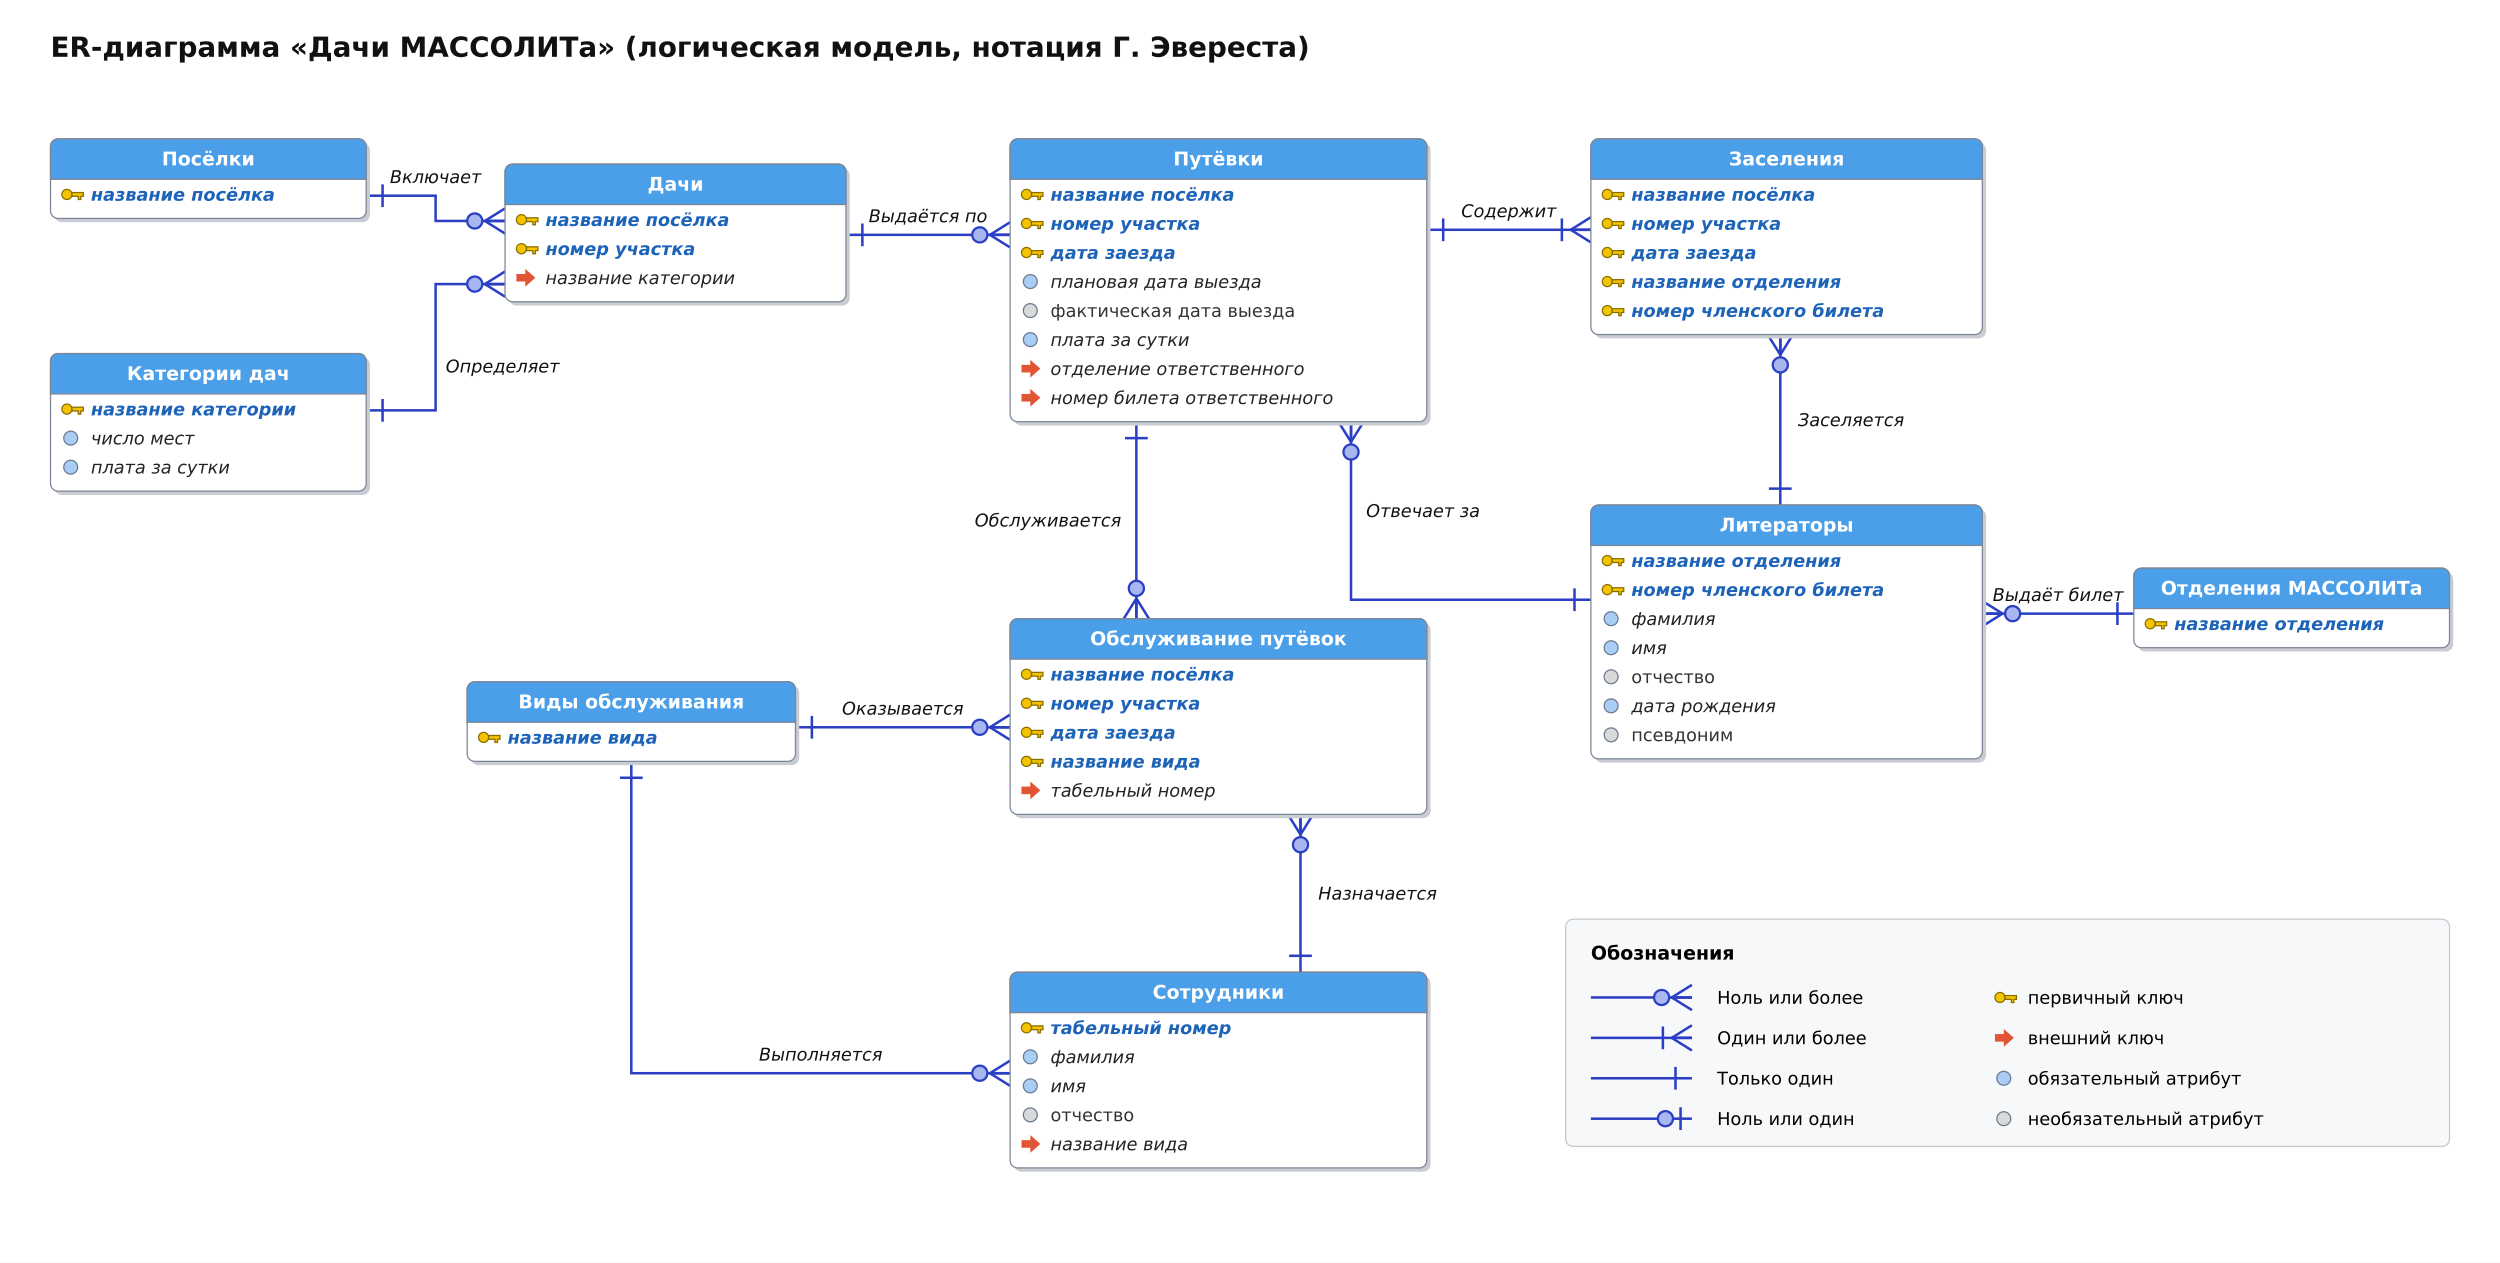
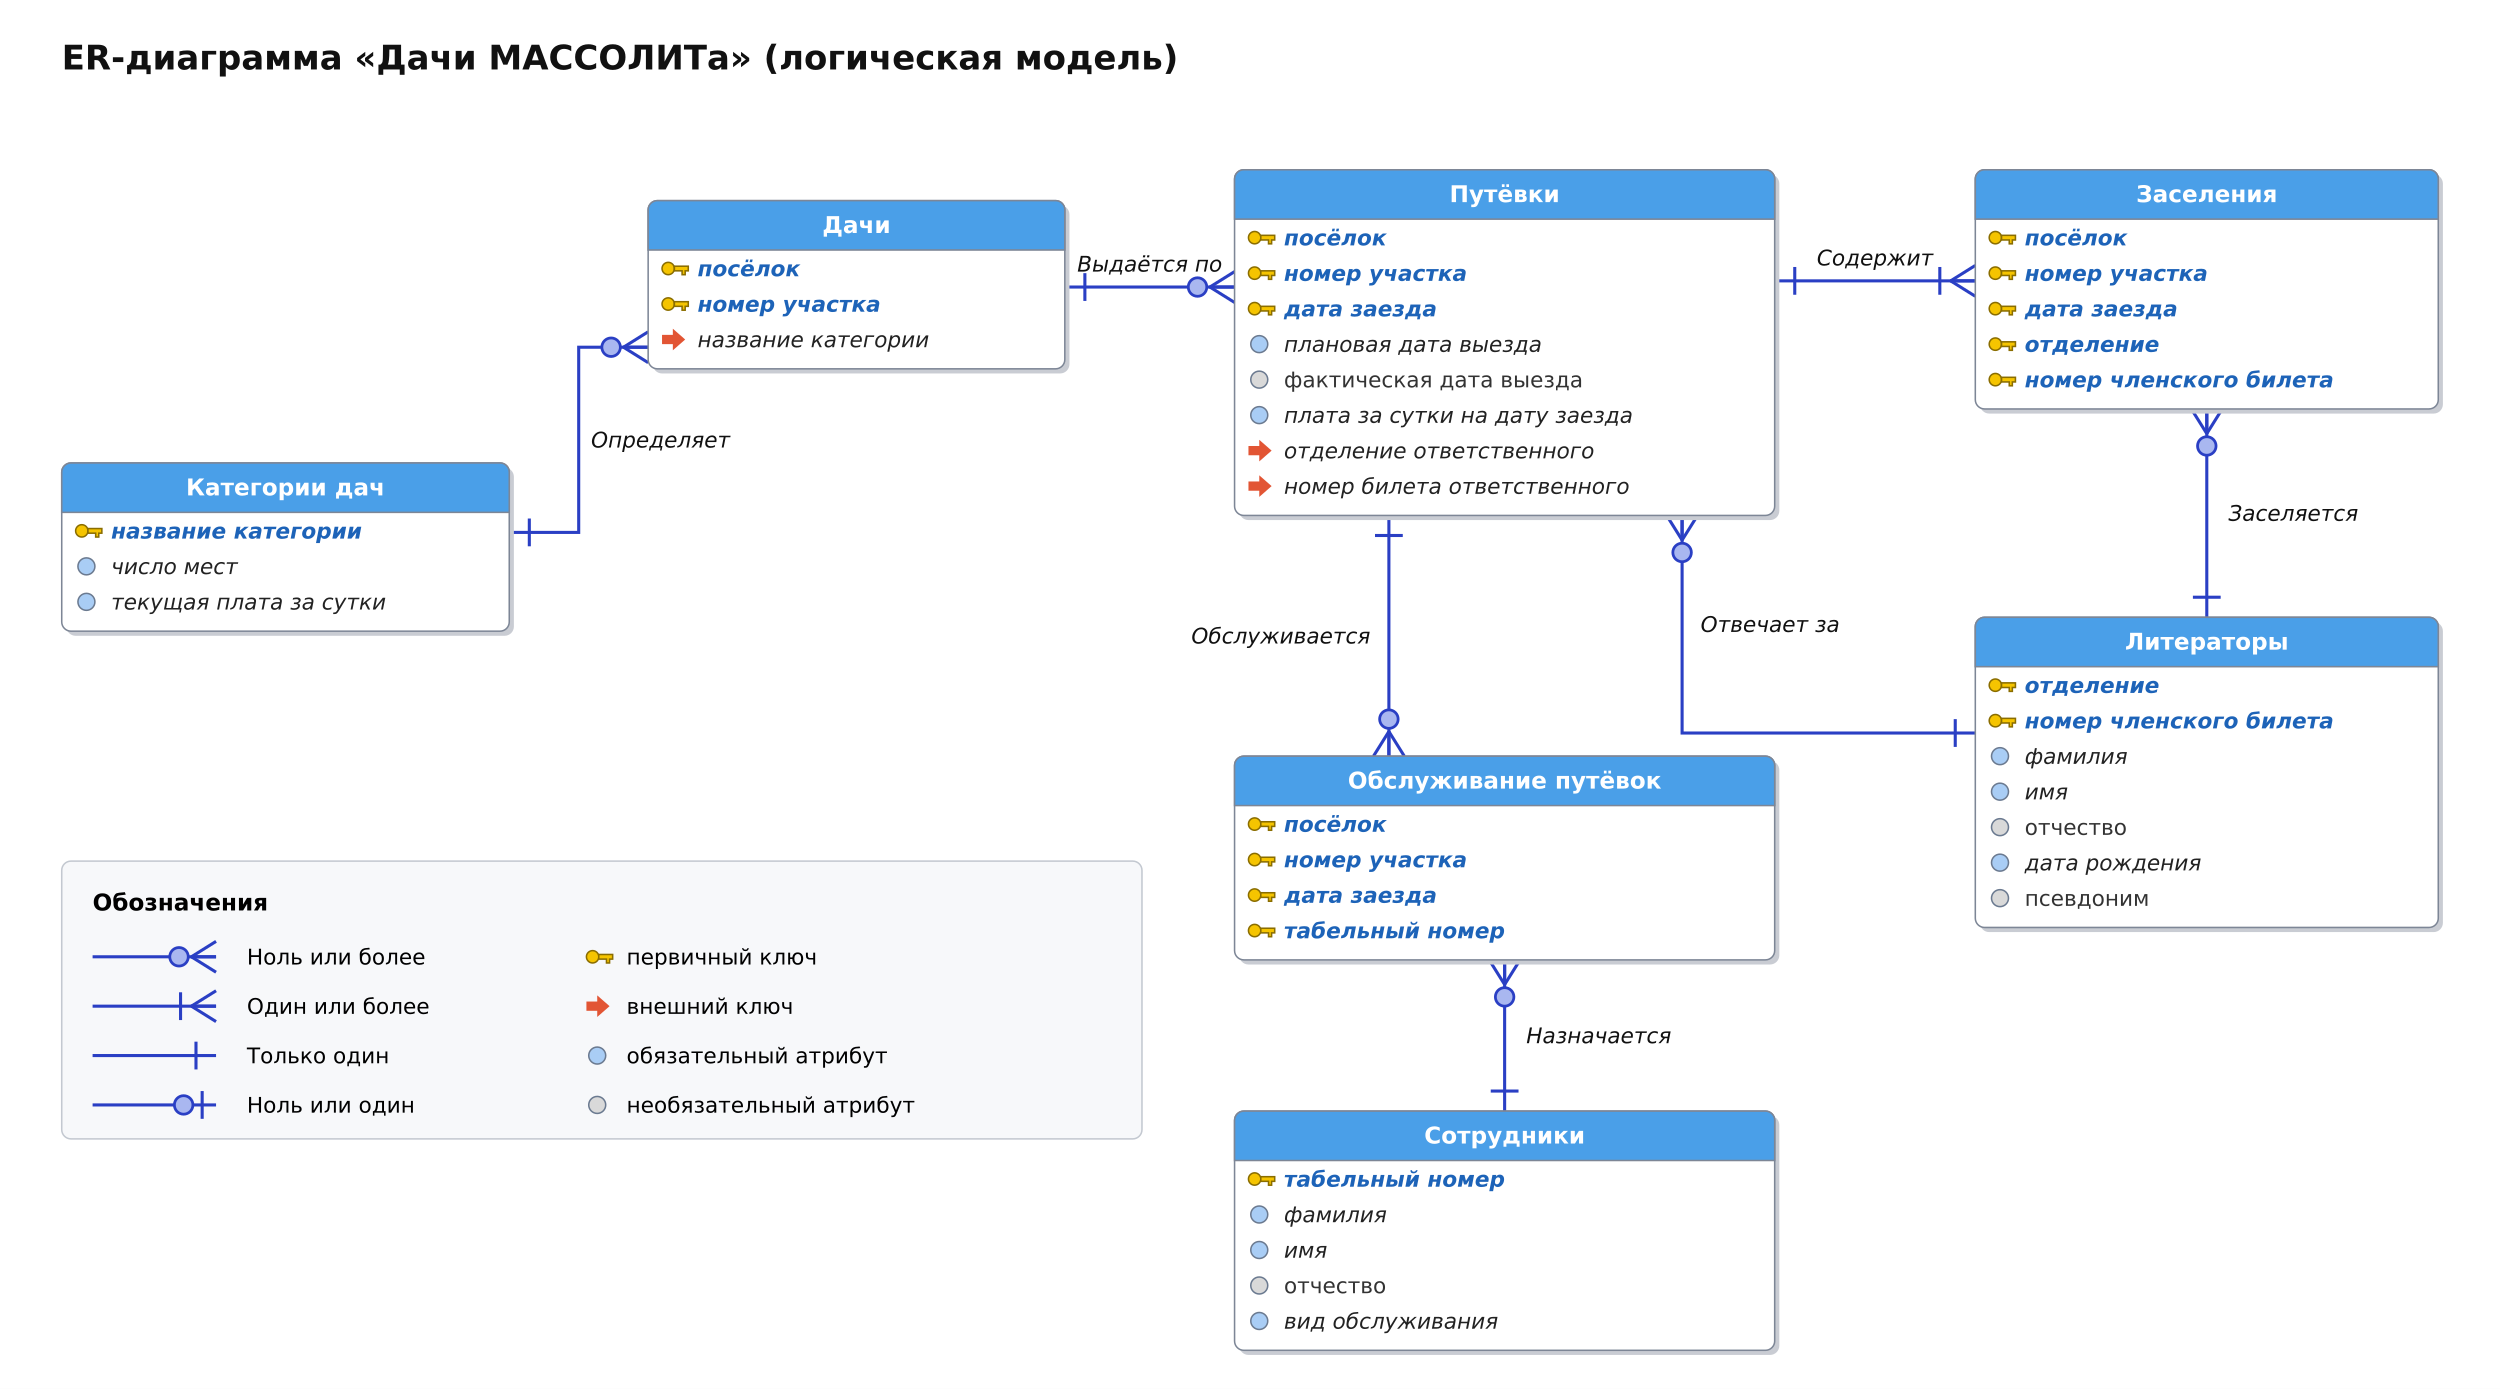
- <svg xmlns="http://www.w3.org/2000/svg" width="1980" height="1000" viewBox="0 0 1980 1000" font-family="DejaVu Sans, Arial, sans-serif">
-   <rect width="1980" height="1000" fill="#fff" />
-   <text x="40" y="45" font-size="22" font-weight="bold" fill="#111">ER-диаграмма «Дачи МАССОЛИТа» (логическая модель, нотация Г. Эвереста)</text>
-   <path d="M290,155 L345.0,155 L345.0,175 L400,175" fill="none" stroke="#2a3fc4" stroke-width="2" />
-   <text x="345.0" y="145" text-anchor="middle" font-size="14" font-style="italic" fill="#111">Включает</text>
-   <line x1="303" y1="164" x2="303" y2="146" stroke="#2a3fc4" stroke-width="2" />
-   <line x1="384" y1="175" x2="400" y2="185" stroke="#2a3fc4" stroke-width="2" />
-   <line x1="384" y1="175" x2="400" y2="175" stroke="#2a3fc4" stroke-width="2" />
-   <line x1="384" y1="175" x2="400" y2="165" stroke="#2a3fc4" stroke-width="2" />
-   <circle cx="376" cy="175" r="6" fill="#a9b7f0" stroke="#2a3fc4" stroke-width="1.8" />
-   <path d="M290,325 L345.0,325 L345.0,225 L400,225" fill="none" stroke="#2a3fc4" stroke-width="2" />
-   <text x="353.0" y="295.0" text-anchor="start" font-size="14" font-style="italic" fill="#111">Определяет</text>
-   <line x1="303" y1="334" x2="303" y2="316" stroke="#2a3fc4" stroke-width="2" />
-   <line x1="384" y1="225" x2="400" y2="235" stroke="#2a3fc4" stroke-width="2" />
-   <line x1="384" y1="225" x2="400" y2="225" stroke="#2a3fc4" stroke-width="2" />
-   <line x1="384" y1="225" x2="400" y2="215" stroke="#2a3fc4" stroke-width="2" />
-   <circle cx="376" cy="225" r="6" fill="#a9b7f0" stroke="#2a3fc4" stroke-width="1.8" />
-   <path d="M670,186 L800,186" fill="none" stroke="#2a3fc4" stroke-width="2" />
-   <text x="735.0" y="176" text-anchor="middle" font-size="14" font-style="italic" fill="#111">Выдаётся по</text>
-   <line x1="683" y1="195" x2="683" y2="177" stroke="#2a3fc4" stroke-width="2" />
+ <svg xmlns="http://www.w3.org/2000/svg" width="1620" height="900" viewBox="0 0 1620 900" font-family="DejaVu Sans, Arial, sans-serif">
+   <rect width="1620" height="900" fill="#fff" />
+   <text x="40" y="45" font-size="22" font-weight="bold" fill="#111">ER-диаграмма «Дачи МАССОЛИТа» (логическая модель)</text>
+   <path d="M330,345 L375.0,345 L375.0,225 L420,225" fill="none" stroke="#2a3fc4" stroke-width="2" />
+   <text x="383.0" y="290.0" text-anchor="start" font-size="14" font-style="italic" fill="#111">Определяет</text>
+   <line x1="343" y1="354" x2="343" y2="336" stroke="#2a3fc4" stroke-width="2" />
+   <line x1="404" y1="225" x2="420" y2="235" stroke="#2a3fc4" stroke-width="2" />
+   <line x1="404" y1="225" x2="420" y2="225" stroke="#2a3fc4" stroke-width="2" />
+   <line x1="404" y1="225" x2="420" y2="215" stroke="#2a3fc4" stroke-width="2" />
+   <circle cx="396" cy="225" r="6" fill="#a9b7f0" stroke="#2a3fc4" stroke-width="1.8" />
+   <path d="M690,186 L800,186" fill="none" stroke="#2a3fc4" stroke-width="2" />
+   <text x="745.0" y="176" text-anchor="middle" font-size="14" font-style="italic" fill="#111">Выдаётся по</text>
+   <line x1="703" y1="195" x2="703" y2="177" stroke="#2a3fc4" stroke-width="2" />
  <line x1="784" y1="186" x2="800" y2="196" stroke="#2a3fc4" stroke-width="2" />
  <line x1="784" y1="186" x2="800" y2="186" stroke="#2a3fc4" stroke-width="2" />
  <line x1="784" y1="186" x2="800" y2="176" stroke="#2a3fc4" stroke-width="2" />
  <circle cx="776" cy="186" r="6" fill="#a9b7f0" stroke="#2a3fc4" stroke-width="1.8" />
-   <path d="M1130,182 L1260,182" fill="none" stroke="#2a3fc4" stroke-width="2" />
-   <text x="1195.0" y="172" text-anchor="middle" font-size="14" font-style="italic" fill="#111">Содержит</text>
-   <line x1="1143" y1="191" x2="1143" y2="173" stroke="#2a3fc4" stroke-width="2" />
-   <line x1="1244" y1="182" x2="1260" y2="192" stroke="#2a3fc4" stroke-width="2" />
-   <line x1="1244" y1="182" x2="1260" y2="182" stroke="#2a3fc4" stroke-width="2" />
-   <line x1="1244" y1="182" x2="1260" y2="172" stroke="#2a3fc4" stroke-width="2" />
-   <line x1="1237" y1="173" x2="1237" y2="191" stroke="#2a3fc4" stroke-width="2" />
-   <path d="M1410,400 L1410,265" fill="none" stroke="#2a3fc4" stroke-width="2" />
-   <text x="1424" y="337.5" text-anchor="start" font-size="14" font-style="italic" fill="#111">Заселяется</text>
-   <line x1="1419" y1="387" x2="1401" y2="387" stroke="#2a3fc4" stroke-width="2" />
-   <line x1="1410" y1="281" x2="1420" y2="265" stroke="#2a3fc4" stroke-width="2" />
-   <line x1="1410" y1="281" x2="1410" y2="265" stroke="#2a3fc4" stroke-width="2" />
-   <line x1="1410" y1="281" x2="1400" y2="265" stroke="#2a3fc4" stroke-width="2" />
-   <circle cx="1410" cy="289" r="6" fill="#a9b7f0" stroke="#2a3fc4" stroke-width="1.8" />
-   <path d="M1260,475 L1070,475 L1070,334" fill="none" stroke="#2a3fc4" stroke-width="2" />
-   <text x="1082" y="409.5" text-anchor="start" font-size="14" font-style="italic" fill="#111">Отвечает за</text>
-   <line x1="1247" y1="466" x2="1247" y2="484" stroke="#2a3fc4" stroke-width="2" />
-   <line x1="1070" y1="350" x2="1080" y2="334" stroke="#2a3fc4" stroke-width="2" />
-   <line x1="1070" y1="350" x2="1070" y2="334" stroke="#2a3fc4" stroke-width="2" />
-   <line x1="1070" y1="350" x2="1060" y2="334" stroke="#2a3fc4" stroke-width="2" />
-   <circle cx="1070" cy="358" r="6" fill="#a9b7f0" stroke="#2a3fc4" stroke-width="1.8" />
-   <path d="M1690,486 L1570,486" fill="none" stroke="#2a3fc4" stroke-width="2" />
-   <text x="1630.0" y="476" text-anchor="middle" font-size="14" font-style="italic" fill="#111">Выдаёт билет</text>
-   <line x1="1677" y1="477" x2="1677" y2="495" stroke="#2a3fc4" stroke-width="2" />
-   <line x1="1586" y1="486" x2="1570" y2="476" stroke="#2a3fc4" stroke-width="2" />
-   <line x1="1586" y1="486" x2="1570" y2="486" stroke="#2a3fc4" stroke-width="2" />
-   <line x1="1586" y1="486" x2="1570" y2="496" stroke="#2a3fc4" stroke-width="2" />
-   <circle cx="1594" cy="486" r="6" fill="#a9b7f0" stroke="#2a3fc4" stroke-width="1.8" />
+   <path d="M1150,182 L1280,182" fill="none" stroke="#2a3fc4" stroke-width="2" />
+   <text x="1215.0" y="172" text-anchor="middle" font-size="14" font-style="italic" fill="#111">Содержит</text>
+   <line x1="1163" y1="191" x2="1163" y2="173" stroke="#2a3fc4" stroke-width="2" />
+   <line x1="1264" y1="182" x2="1280" y2="192" stroke="#2a3fc4" stroke-width="2" />
+   <line x1="1264" y1="182" x2="1280" y2="182" stroke="#2a3fc4" stroke-width="2" />
+   <line x1="1264" y1="182" x2="1280" y2="172" stroke="#2a3fc4" stroke-width="2" />
+   <line x1="1257" y1="173" x2="1257" y2="191" stroke="#2a3fc4" stroke-width="2" />
+   <path d="M1430,400 L1430,265" fill="none" stroke="#2a3fc4" stroke-width="2" />
+   <text x="1444" y="337.5" text-anchor="start" font-size="14" font-style="italic" fill="#111">Заселяется</text>
+   <line x1="1439" y1="387" x2="1421" y2="387" stroke="#2a3fc4" stroke-width="2" />
+   <line x1="1430" y1="281" x2="1440" y2="265" stroke="#2a3fc4" stroke-width="2" />
+   <line x1="1430" y1="281" x2="1430" y2="265" stroke="#2a3fc4" stroke-width="2" />
+   <line x1="1430" y1="281" x2="1420" y2="265" stroke="#2a3fc4" stroke-width="2" />
+   <circle cx="1430" cy="289" r="6" fill="#a9b7f0" stroke="#2a3fc4" stroke-width="1.8" />
+   <path d="M1280,475 L1090,475 L1090,334" fill="none" stroke="#2a3fc4" stroke-width="2" />
+   <text x="1102" y="409.5" text-anchor="start" font-size="14" font-style="italic" fill="#111">Отвечает за</text>
+   <line x1="1267" y1="466" x2="1267" y2="484" stroke="#2a3fc4" stroke-width="2" />
+   <line x1="1090" y1="350" x2="1100" y2="334" stroke="#2a3fc4" stroke-width="2" />
+   <line x1="1090" y1="350" x2="1090" y2="334" stroke="#2a3fc4" stroke-width="2" />
+   <line x1="1090" y1="350" x2="1080" y2="334" stroke="#2a3fc4" stroke-width="2" />
+   <circle cx="1090" cy="358" r="6" fill="#a9b7f0" stroke="#2a3fc4" stroke-width="1.8" />
  <path d="M900,334 L900,490" fill="none" stroke="#2a3fc4" stroke-width="2" />
  <text x="888" y="417.0" text-anchor="end" font-size="14" font-style="italic" fill="#111">Обслуживается</text>
  <line x1="891" y1="347" x2="909" y2="347" stroke="#2a3fc4" stroke-width="2" />
  <line x1="900" y1="474" x2="890" y2="490" stroke="#2a3fc4" stroke-width="2" />
  <line x1="900" y1="474" x2="900" y2="490" stroke="#2a3fc4" stroke-width="2" />
  <line x1="900" y1="474" x2="910" y2="490" stroke="#2a3fc4" stroke-width="2" />
  <circle cx="900" cy="466" r="6" fill="#a9b7f0" stroke="#2a3fc4" stroke-width="1.8" />
-   <path d="M630,576 L800,576" fill="none" stroke="#2a3fc4" stroke-width="2" />
-   <text x="715.0" y="566" text-anchor="middle" font-size="14" font-style="italic" fill="#111">Оказывается</text>
-   <line x1="643" y1="585" x2="643" y2="567" stroke="#2a3fc4" stroke-width="2" />
-   <line x1="784" y1="576" x2="800" y2="586" stroke="#2a3fc4" stroke-width="2" />
-   <line x1="784" y1="576" x2="800" y2="576" stroke="#2a3fc4" stroke-width="2" />
-   <line x1="784" y1="576" x2="800" y2="566" stroke="#2a3fc4" stroke-width="2" />
-   <circle cx="776" cy="576" r="6" fill="#a9b7f0" stroke="#2a3fc4" stroke-width="1.8" />
-   <path d="M500,603 L500,850 L800,850" fill="none" stroke="#2a3fc4" stroke-width="2" />
-   <text x="650.0" y="840" text-anchor="middle" font-size="14" font-style="italic" fill="#111">Выполняется</text>
-   <line x1="491" y1="616" x2="509" y2="616" stroke="#2a3fc4" stroke-width="2" />
-   <line x1="784" y1="850" x2="800" y2="860" stroke="#2a3fc4" stroke-width="2" />
-   <line x1="784" y1="850" x2="800" y2="850" stroke="#2a3fc4" stroke-width="2" />
-   <line x1="784" y1="850" x2="800" y2="840" stroke="#2a3fc4" stroke-width="2" />
-   <circle cx="776" cy="850" r="6" fill="#a9b7f0" stroke="#2a3fc4" stroke-width="1.8" />
-   <path d="M1030,770 L1030,645" fill="none" stroke="#2a3fc4" stroke-width="2" />
-   <text x="1044" y="712.5" text-anchor="start" font-size="14" font-style="italic" fill="#111">Назначается</text>
-   <line x1="1039" y1="757" x2="1021" y2="757" stroke="#2a3fc4" stroke-width="2" />
-   <line x1="1030" y1="661" x2="1040" y2="645" stroke="#2a3fc4" stroke-width="2" />
-   <line x1="1030" y1="661" x2="1030" y2="645" stroke="#2a3fc4" stroke-width="2" />
-   <line x1="1030" y1="661" x2="1020" y2="645" stroke="#2a3fc4" stroke-width="2" />
-   <circle cx="1030" cy="669" r="6" fill="#a9b7f0" stroke="#2a3fc4" stroke-width="1.8" />
-   <rect x="43" y="113" width="250" height="63" rx="6" fill="#c9ccd3" />
-   <rect x="40" y="110" width="250" height="63" rx="6" fill="#fff" stroke="#7d8696" />
-   <path d="M40,142 V116 a6,6 0 0 1 6,-6 H284 a6,6 0 0 1 6,6 V142 Z" fill="#4a9fe8" stroke="#7d8696" />
-   <text x="165.0" y="131" text-anchor="middle" font-weight="bold" font-size="15" fill="#fff">Посёлки</text>
-   <circle cx="53" cy="154" r="4" fill="#f5c400" stroke="#8a6d00" stroke-width="1" />
-   <path d="M57,152.5 h9 v3 h-2 v2.5 h-2 v-2.5 h-5 z" fill="#f5c400" stroke="#8a6d00" stroke-width="1" />
-   <text x="72" y="159" font-size="14" font-weight="bold" font-style="italic" fill="#1d63b8">название посёлка</text>
-   <rect x="43" y="283" width="250" height="109" rx="6" fill="#c9ccd3" />
-   <rect x="40" y="280" width="250" height="109" rx="6" fill="#fff" stroke="#7d8696" />
-   <path d="M40,312 V286 a6,6 0 0 1 6,-6 H284 a6,6 0 0 1 6,6 V312 Z" fill="#4a9fe8" stroke="#7d8696" />
-   <text x="165.0" y="301" text-anchor="middle" font-weight="bold" font-size="15" fill="#fff">Категории дач</text>
-   <circle cx="53" cy="324" r="4" fill="#f5c400" stroke="#8a6d00" stroke-width="1" />
-   <path d="M57,322.5 h9 v3 h-2 v2.5 h-2 v-2.5 h-5 z" fill="#f5c400" stroke="#8a6d00" stroke-width="1" />
-   <text x="72" y="329" font-size="14" font-weight="bold" font-style="italic" fill="#1d63b8">название категории</text>
-   <circle cx="56" cy="347" r="5.5" fill="#a9cdf5" stroke="#6b7a90" />
-   <text x="72" y="352" font-size="14" font-style="italic" fill="#222">число мест</text>
-   <circle cx="56" cy="370" r="5.5" fill="#a9cdf5" stroke="#6b7a90" />
-   <text x="72" y="375" font-size="14" font-style="italic" fill="#222">плата за сутки</text>
-   <rect x="403" y="133" width="270" height="109" rx="6" fill="#c9ccd3" />
-   <rect x="400" y="130" width="270" height="109" rx="6" fill="#fff" stroke="#7d8696" />
-   <path d="M400,162 V136 a6,6 0 0 1 6,-6 H664 a6,6 0 0 1 6,6 V162 Z" fill="#4a9fe8" stroke="#7d8696" />
-   <text x="535.0" y="151" text-anchor="middle" font-weight="bold" font-size="15" fill="#fff">Дачи</text>
-   <circle cx="413" cy="174" r="4" fill="#f5c400" stroke="#8a6d00" stroke-width="1" />
-   <path d="M417,172.5 h9 v3 h-2 v2.5 h-2 v-2.5 h-5 z" fill="#f5c400" stroke="#8a6d00" stroke-width="1" />
-   <text x="432" y="179" font-size="14" font-weight="bold" font-style="italic" fill="#1d63b8">название посёлка</text>
-   <circle cx="413" cy="197" r="4" fill="#f5c400" stroke="#8a6d00" stroke-width="1" />
-   <path d="M417,195.5 h9 v3 h-2 v2.5 h-2 v-2.5 h-5 z" fill="#f5c400" stroke="#8a6d00" stroke-width="1" />
-   <text x="432" y="202" font-size="14" font-weight="bold" font-style="italic" fill="#1d63b8">номер участка</text>
-   <path d="M409,217 h7 v-4 l8,7 l-8,7 v-4 h-7 z" fill="#e25534" />
-   <text x="432" y="225" font-size="14" font-style="italic" fill="#222">название категории</text>
-   <rect x="803" y="113" width="330" height="224" rx="6" fill="#c9ccd3" />
-   <rect x="800" y="110" width="330" height="224" rx="6" fill="#fff" stroke="#7d8696" />
-   <path d="M800,142 V116 a6,6 0 0 1 6,-6 H1124 a6,6 0 0 1 6,6 V142 Z" fill="#4a9fe8" stroke="#7d8696" />
-   <text x="965.0" y="131" text-anchor="middle" font-weight="bold" font-size="15" fill="#fff">Путёвки</text>
+   <path d="M975,720 L975,622" fill="none" stroke="#2a3fc4" stroke-width="2" />
+   <text x="989" y="676.0" text-anchor="start" font-size="14" font-style="italic" fill="#111">Назначается</text>
+   <line x1="984" y1="707" x2="966" y2="707" stroke="#2a3fc4" stroke-width="2" />
+   <line x1="975" y1="638" x2="985" y2="622" stroke="#2a3fc4" stroke-width="2" />
+   <line x1="975" y1="638" x2="975" y2="622" stroke="#2a3fc4" stroke-width="2" />
+   <line x1="975" y1="638" x2="965" y2="622" stroke="#2a3fc4" stroke-width="2" />
+   <circle cx="975" cy="646" r="6" fill="#a9b7f0" stroke="#2a3fc4" stroke-width="1.8" />
+   <rect x="43" y="303" width="290" height="109" rx="6" fill="#c9ccd3" />
+   <rect x="40" y="300" width="290" height="109" rx="6" fill="#fff" stroke="#7d8696" />
+   <path d="M40,332 V306 a6,6 0 0 1 6,-6 H324 a6,6 0 0 1 6,6 V332 Z" fill="#4a9fe8" stroke="#7d8696" />
+   <text x="185.0" y="321" text-anchor="middle" font-weight="bold" font-size="15" fill="#fff">Категории дач</text>
+   <circle cx="53" cy="344" r="4" fill="#f5c400" stroke="#8a6d00" stroke-width="1" />
+   <path d="M57,342.5 h9 v3 h-2 v2.5 h-2 v-2.5 h-5 z" fill="#f5c400" stroke="#8a6d00" stroke-width="1" />
+   <text x="72" y="349" font-size="14" font-weight="bold" font-style="italic" fill="#1d63b8">название категории</text>
+   <circle cx="56" cy="367" r="5.5" fill="#a9cdf5" stroke="#6b7a90" />
+   <text x="72" y="372" font-size="14" font-style="italic" fill="#222">число мест</text>
+   <circle cx="56" cy="390" r="5.5" fill="#a9cdf5" stroke="#6b7a90" />
+   <text x="72" y="395" font-size="14" font-style="italic" fill="#222">текущая плата за сутки</text>
+   <rect x="423" y="133" width="270" height="109" rx="6" fill="#c9ccd3" />
+   <rect x="420" y="130" width="270" height="109" rx="6" fill="#fff" stroke="#7d8696" />
+   <path d="M420,162 V136 a6,6 0 0 1 6,-6 H684 a6,6 0 0 1 6,6 V162 Z" fill="#4a9fe8" stroke="#7d8696" />
+   <text x="555.0" y="151" text-anchor="middle" font-weight="bold" font-size="15" fill="#fff">Дачи</text>
+   <circle cx="433" cy="174" r="4" fill="#f5c400" stroke="#8a6d00" stroke-width="1" />
+   <path d="M437,172.5 h9 v3 h-2 v2.5 h-2 v-2.5 h-5 z" fill="#f5c400" stroke="#8a6d00" stroke-width="1" />
+   <text x="452" y="179" font-size="14" font-weight="bold" font-style="italic" fill="#1d63b8">посёлок</text>
+   <circle cx="433" cy="197" r="4" fill="#f5c400" stroke="#8a6d00" stroke-width="1" />
+   <path d="M437,195.5 h9 v3 h-2 v2.5 h-2 v-2.5 h-5 z" fill="#f5c400" stroke="#8a6d00" stroke-width="1" />
+   <text x="452" y="202" font-size="14" font-weight="bold" font-style="italic" fill="#1d63b8">номер участка</text>
+   <path d="M429,217 h7 v-4 l8,7 l-8,7 v-4 h-7 z" fill="#e25534" />
+   <text x="452" y="225" font-size="14" font-style="italic" fill="#222">название категории</text>
+   <rect x="803" y="113" width="350" height="224" rx="6" fill="#c9ccd3" />
+   <rect x="800" y="110" width="350" height="224" rx="6" fill="#fff" stroke="#7d8696" />
+   <path d="M800,142 V116 a6,6 0 0 1 6,-6 H1144 a6,6 0 0 1 6,6 V142 Z" fill="#4a9fe8" stroke="#7d8696" />
+   <text x="975.0" y="131" text-anchor="middle" font-weight="bold" font-size="15" fill="#fff">Путёвки</text>
  <circle cx="813" cy="154" r="4" fill="#f5c400" stroke="#8a6d00" stroke-width="1" />
  <path d="M817,152.5 h9 v3 h-2 v2.5 h-2 v-2.5 h-5 z" fill="#f5c400" stroke="#8a6d00" stroke-width="1" />
-   <text x="832" y="159" font-size="14" font-weight="bold" font-style="italic" fill="#1d63b8">название посёлка</text>
+   <text x="832" y="159" font-size="14" font-weight="bold" font-style="italic" fill="#1d63b8">посёлок</text>
  <circle cx="813" cy="177" r="4" fill="#f5c400" stroke="#8a6d00" stroke-width="1" />
  <path d="M817,175.5 h9 v3 h-2 v2.5 h-2 v-2.5 h-5 z" fill="#f5c400" stroke="#8a6d00" stroke-width="1" />
  <text x="832" y="182" font-size="14" font-weight="bold" font-style="italic" fill="#1d63b8">номер участка</text>
  <circle cx="813" cy="200" r="4" fill="#f5c400" stroke="#8a6d00" stroke-width="1" />
  <path d="M817,198.5 h9 v3 h-2 v2.5 h-2 v-2.5 h-5 z" fill="#f5c400" stroke="#8a6d00" stroke-width="1" />
  <text x="832" y="205" font-size="14" font-weight="bold" font-style="italic" fill="#1d63b8">дата заезда</text>
  <circle cx="816" cy="223" r="5.5" fill="#a9cdf5" stroke="#6b7a90" />
  <text x="832" y="228" font-size="14" font-style="italic" fill="#222">плановая дата выезда</text>
  <circle cx="816" cy="246" r="5.5" fill="#d9d9d9" stroke="#6b7a90" />
  <text x="832" y="251" font-size="14" fill="#333">фактическая дата выезда</text>
  <circle cx="816" cy="269" r="5.5" fill="#a9cdf5" stroke="#6b7a90" />
-   <text x="832" y="274" font-size="14" font-style="italic" fill="#222">плата за сутки</text>
+   <text x="832" y="274" font-size="14" font-style="italic" fill="#222">плата за сутки на дату заезда</text>
  <path d="M809,289 h7 v-4 l8,7 l-8,7 v-4 h-7 z" fill="#e25534" />
  <text x="832" y="297" font-size="14" font-style="italic" fill="#222">отделение ответственного</text>
  <path d="M809,312 h7 v-4 l8,7 l-8,7 v-4 h-7 z" fill="#e25534" />
  <text x="832" y="320" font-size="14" font-style="italic" fill="#222">номер билета ответственного</text>
-   <rect x="1263" y="113" width="310" height="155" rx="6" fill="#c9ccd3" />
-   <rect x="1260" y="110" width="310" height="155" rx="6" fill="#fff" stroke="#7d8696" />
-   <path d="M1260,142 V116 a6,6 0 0 1 6,-6 H1564 a6,6 0 0 1 6,6 V142 Z" fill="#4a9fe8" stroke="#7d8696" />
-   <text x="1415.0" y="131" text-anchor="middle" font-weight="bold" font-size="15" fill="#fff">Заселения</text>
-   <circle cx="1273" cy="154" r="4" fill="#f5c400" stroke="#8a6d00" stroke-width="1" />
-   <path d="M1277,152.5 h9 v3 h-2 v2.5 h-2 v-2.5 h-5 z" fill="#f5c400" stroke="#8a6d00" stroke-width="1" />
-   <text x="1292" y="159" font-size="14" font-weight="bold" font-style="italic" fill="#1d63b8">название посёлка</text>
-   <circle cx="1273" cy="177" r="4" fill="#f5c400" stroke="#8a6d00" stroke-width="1" />
-   <path d="M1277,175.5 h9 v3 h-2 v2.5 h-2 v-2.5 h-5 z" fill="#f5c400" stroke="#8a6d00" stroke-width="1" />
-   <text x="1292" y="182" font-size="14" font-weight="bold" font-style="italic" fill="#1d63b8">номер участка</text>
-   <circle cx="1273" cy="200" r="4" fill="#f5c400" stroke="#8a6d00" stroke-width="1" />
-   <path d="M1277,198.5 h9 v3 h-2 v2.5 h-2 v-2.5 h-5 z" fill="#f5c400" stroke="#8a6d00" stroke-width="1" />
-   <text x="1292" y="205" font-size="14" font-weight="bold" font-style="italic" fill="#1d63b8">дата заезда</text>
-   <circle cx="1273" cy="223" r="4" fill="#f5c400" stroke="#8a6d00" stroke-width="1" />
-   <path d="M1277,221.5 h9 v3 h-2 v2.5 h-2 v-2.5 h-5 z" fill="#f5c400" stroke="#8a6d00" stroke-width="1" />
-   <text x="1292" y="228" font-size="14" font-weight="bold" font-style="italic" fill="#1d63b8">название отделения</text>
-   <circle cx="1273" cy="246" r="4" fill="#f5c400" stroke="#8a6d00" stroke-width="1" />
-   <path d="M1277,244.5 h9 v3 h-2 v2.5 h-2 v-2.5 h-5 z" fill="#f5c400" stroke="#8a6d00" stroke-width="1" />
-   <text x="1292" y="251" font-size="14" font-weight="bold" font-style="italic" fill="#1d63b8">номер членского билета</text>
-   <rect x="1263" y="403" width="310" height="201" rx="6" fill="#c9ccd3" />
-   <rect x="1260" y="400" width="310" height="201" rx="6" fill="#fff" stroke="#7d8696" />
-   <path d="M1260,432 V406 a6,6 0 0 1 6,-6 H1564 a6,6 0 0 1 6,6 V432 Z" fill="#4a9fe8" stroke="#7d8696" />
-   <text x="1415.0" y="421" text-anchor="middle" font-weight="bold" font-size="15" fill="#fff">Литераторы</text>
-   <circle cx="1273" cy="444" r="4" fill="#f5c400" stroke="#8a6d00" stroke-width="1" />
-   <path d="M1277,442.5 h9 v3 h-2 v2.5 h-2 v-2.5 h-5 z" fill="#f5c400" stroke="#8a6d00" stroke-width="1" />
-   <text x="1292" y="449" font-size="14" font-weight="bold" font-style="italic" fill="#1d63b8">название отделения</text>
-   <circle cx="1273" cy="467" r="4" fill="#f5c400" stroke="#8a6d00" stroke-width="1" />
-   <path d="M1277,465.5 h9 v3 h-2 v2.5 h-2 v-2.5 h-5 z" fill="#f5c400" stroke="#8a6d00" stroke-width="1" />
-   <text x="1292" y="472" font-size="14" font-weight="bold" font-style="italic" fill="#1d63b8">номер членского билета</text>
-   <circle cx="1276" cy="490" r="5.5" fill="#a9cdf5" stroke="#6b7a90" />
-   <text x="1292" y="495" font-size="14" font-style="italic" fill="#222">фамилия</text>
-   <circle cx="1276" cy="513" r="5.5" fill="#a9cdf5" stroke="#6b7a90" />
-   <text x="1292" y="518" font-size="14" font-style="italic" fill="#222">имя</text>
-   <circle cx="1276" cy="536" r="5.5" fill="#d9d9d9" stroke="#6b7a90" />
-   <text x="1292" y="541" font-size="14" fill="#333">отчество</text>
-   <circle cx="1276" cy="559" r="5.5" fill="#a9cdf5" stroke="#6b7a90" />
-   <text x="1292" y="564" font-size="14" font-style="italic" fill="#222">дата рождения</text>
-   <circle cx="1276" cy="582" r="5.5" fill="#d9d9d9" stroke="#6b7a90" />
-   <text x="1292" y="587" font-size="14" fill="#333">псевдоним</text>
-   <rect x="1693" y="453" width="250" height="63" rx="6" fill="#c9ccd3" />
-   <rect x="1690" y="450" width="250" height="63" rx="6" fill="#fff" stroke="#7d8696" />
-   <path d="M1690,482 V456 a6,6 0 0 1 6,-6 H1934 a6,6 0 0 1 6,6 V482 Z" fill="#4a9fe8" stroke="#7d8696" />
-   <text x="1815.0" y="471" text-anchor="middle" font-weight="bold" font-size="15" fill="#fff">Отделения МАССОЛИТа</text>
-   <circle cx="1703" cy="494" r="4" fill="#f5c400" stroke="#8a6d00" stroke-width="1" />
-   <path d="M1707,492.5 h9 v3 h-2 v2.5 h-2 v-2.5 h-5 z" fill="#f5c400" stroke="#8a6d00" stroke-width="1" />
-   <text x="1722" y="499" font-size="14" font-weight="bold" font-style="italic" fill="#1d63b8">название отделения</text>
-   <rect x="803" y="493" width="330" height="155" rx="6" fill="#c9ccd3" />
-   <rect x="800" y="490" width="330" height="155" rx="6" fill="#fff" stroke="#7d8696" />
-   <path d="M800,522 V496 a6,6 0 0 1 6,-6 H1124 a6,6 0 0 1 6,6 V522 Z" fill="#4a9fe8" stroke="#7d8696" />
-   <text x="965.0" y="511" text-anchor="middle" font-weight="bold" font-size="15" fill="#fff">Обслуживание путёвок</text>
+   <rect x="1283" y="113" width="300" height="155" rx="6" fill="#c9ccd3" />
+   <rect x="1280" y="110" width="300" height="155" rx="6" fill="#fff" stroke="#7d8696" />
+   <path d="M1280,142 V116 a6,6 0 0 1 6,-6 H1574 a6,6 0 0 1 6,6 V142 Z" fill="#4a9fe8" stroke="#7d8696" />
+   <text x="1430.0" y="131" text-anchor="middle" font-weight="bold" font-size="15" fill="#fff">Заселения</text>
+   <circle cx="1293" cy="154" r="4" fill="#f5c400" stroke="#8a6d00" stroke-width="1" />
+   <path d="M1297,152.5 h9 v3 h-2 v2.5 h-2 v-2.5 h-5 z" fill="#f5c400" stroke="#8a6d00" stroke-width="1" />
+   <text x="1312" y="159" font-size="14" font-weight="bold" font-style="italic" fill="#1d63b8">посёлок</text>
+   <circle cx="1293" cy="177" r="4" fill="#f5c400" stroke="#8a6d00" stroke-width="1" />
+   <path d="M1297,175.5 h9 v3 h-2 v2.5 h-2 v-2.5 h-5 z" fill="#f5c400" stroke="#8a6d00" stroke-width="1" />
+   <text x="1312" y="182" font-size="14" font-weight="bold" font-style="italic" fill="#1d63b8">номер участка</text>
+   <circle cx="1293" cy="200" r="4" fill="#f5c400" stroke="#8a6d00" stroke-width="1" />
+   <path d="M1297,198.5 h9 v3 h-2 v2.5 h-2 v-2.5 h-5 z" fill="#f5c400" stroke="#8a6d00" stroke-width="1" />
+   <text x="1312" y="205" font-size="14" font-weight="bold" font-style="italic" fill="#1d63b8">дата заезда</text>
+   <circle cx="1293" cy="223" r="4" fill="#f5c400" stroke="#8a6d00" stroke-width="1" />
+   <path d="M1297,221.5 h9 v3 h-2 v2.5 h-2 v-2.5 h-5 z" fill="#f5c400" stroke="#8a6d00" stroke-width="1" />
+   <text x="1312" y="228" font-size="14" font-weight="bold" font-style="italic" fill="#1d63b8">отделение</text>
+   <circle cx="1293" cy="246" r="4" fill="#f5c400" stroke="#8a6d00" stroke-width="1" />
+   <path d="M1297,244.5 h9 v3 h-2 v2.5 h-2 v-2.5 h-5 z" fill="#f5c400" stroke="#8a6d00" stroke-width="1" />
+   <text x="1312" y="251" font-size="14" font-weight="bold" font-style="italic" fill="#1d63b8">номер членского билета</text>
+   <rect x="1283" y="403" width="300" height="201" rx="6" fill="#c9ccd3" />
+   <rect x="1280" y="400" width="300" height="201" rx="6" fill="#fff" stroke="#7d8696" />
+   <path d="M1280,432 V406 a6,6 0 0 1 6,-6 H1574 a6,6 0 0 1 6,6 V432 Z" fill="#4a9fe8" stroke="#7d8696" />
+   <text x="1430.0" y="421" text-anchor="middle" font-weight="bold" font-size="15" fill="#fff">Литераторы</text>
+   <circle cx="1293" cy="444" r="4" fill="#f5c400" stroke="#8a6d00" stroke-width="1" />
+   <path d="M1297,442.5 h9 v3 h-2 v2.5 h-2 v-2.5 h-5 z" fill="#f5c400" stroke="#8a6d00" stroke-width="1" />
+   <text x="1312" y="449" font-size="14" font-weight="bold" font-style="italic" fill="#1d63b8">отделение</text>
+   <circle cx="1293" cy="467" r="4" fill="#f5c400" stroke="#8a6d00" stroke-width="1" />
+   <path d="M1297,465.5 h9 v3 h-2 v2.5 h-2 v-2.5 h-5 z" fill="#f5c400" stroke="#8a6d00" stroke-width="1" />
+   <text x="1312" y="472" font-size="14" font-weight="bold" font-style="italic" fill="#1d63b8">номер членского билета</text>
+   <circle cx="1296" cy="490" r="5.5" fill="#a9cdf5" stroke="#6b7a90" />
+   <text x="1312" y="495" font-size="14" font-style="italic" fill="#222">фамилия</text>
+   <circle cx="1296" cy="513" r="5.5" fill="#a9cdf5" stroke="#6b7a90" />
+   <text x="1312" y="518" font-size="14" font-style="italic" fill="#222">имя</text>
+   <circle cx="1296" cy="536" r="5.5" fill="#d9d9d9" stroke="#6b7a90" />
+   <text x="1312" y="541" font-size="14" fill="#333">отчество</text>
+   <circle cx="1296" cy="559" r="5.5" fill="#a9cdf5" stroke="#6b7a90" />
+   <text x="1312" y="564" font-size="14" font-style="italic" fill="#222">дата рождения</text>
+   <circle cx="1296" cy="582" r="5.5" fill="#d9d9d9" stroke="#6b7a90" />
+   <text x="1312" y="587" font-size="14" fill="#333">псевдоним</text>
+   <rect x="803" y="493" width="350" height="132" rx="6" fill="#c9ccd3" />
+   <rect x="800" y="490" width="350" height="132" rx="6" fill="#fff" stroke="#7d8696" />
+   <path d="M800,522 V496 a6,6 0 0 1 6,-6 H1144 a6,6 0 0 1 6,6 V522 Z" fill="#4a9fe8" stroke="#7d8696" />
+   <text x="975.0" y="511" text-anchor="middle" font-weight="bold" font-size="15" fill="#fff">Обслуживание путёвок</text>
  <circle cx="813" cy="534" r="4" fill="#f5c400" stroke="#8a6d00" stroke-width="1" />
  <path d="M817,532.5 h9 v3 h-2 v2.5 h-2 v-2.5 h-5 z" fill="#f5c400" stroke="#8a6d00" stroke-width="1" />
-   <text x="832" y="539" font-size="14" font-weight="bold" font-style="italic" fill="#1d63b8">название посёлка</text>
+   <text x="832" y="539" font-size="14" font-weight="bold" font-style="italic" fill="#1d63b8">посёлок</text>
  <circle cx="813" cy="557" r="4" fill="#f5c400" stroke="#8a6d00" stroke-width="1" />
  <path d="M817,555.5 h9 v3 h-2 v2.5 h-2 v-2.5 h-5 z" fill="#f5c400" stroke="#8a6d00" stroke-width="1" />
  <text x="832" y="562" font-size="14" font-weight="bold" font-style="italic" fill="#1d63b8">номер участка</text>
  <circle cx="813" cy="580" r="4" fill="#f5c400" stroke="#8a6d00" stroke-width="1" />
  <path d="M817,578.5 h9 v3 h-2 v2.5 h-2 v-2.5 h-5 z" fill="#f5c400" stroke="#8a6d00" stroke-width="1" />
  <text x="832" y="585" font-size="14" font-weight="bold" font-style="italic" fill="#1d63b8">дата заезда</text>
  <circle cx="813" cy="603" r="4" fill="#f5c400" stroke="#8a6d00" stroke-width="1" />
  <path d="M817,601.5 h9 v3 h-2 v2.5 h-2 v-2.5 h-5 z" fill="#f5c400" stroke="#8a6d00" stroke-width="1" />
-   <text x="832" y="608" font-size="14" font-weight="bold" font-style="italic" fill="#1d63b8">название вида</text>
-   <path d="M809,623 h7 v-4 l8,7 l-8,7 v-4 h-7 z" fill="#e25534" />
-   <text x="832" y="631" font-size="14" font-style="italic" fill="#222">табельный номер</text>
-   <rect x="373" y="543" width="260" height="63" rx="6" fill="#c9ccd3" />
-   <rect x="370" y="540" width="260" height="63" rx="6" fill="#fff" stroke="#7d8696" />
-   <path d="M370,572 V546 a6,6 0 0 1 6,-6 H624 a6,6 0 0 1 6,6 V572 Z" fill="#4a9fe8" stroke="#7d8696" />
-   <text x="500.0" y="561" text-anchor="middle" font-weight="bold" font-size="15" fill="#fff">Виды обслуживания</text>
-   <circle cx="383" cy="584" r="4" fill="#f5c400" stroke="#8a6d00" stroke-width="1" />
-   <path d="M387,582.5 h9 v3 h-2 v2.5 h-2 v-2.5 h-5 z" fill="#f5c400" stroke="#8a6d00" stroke-width="1" />
-   <text x="402" y="589" font-size="14" font-weight="bold" font-style="italic" fill="#1d63b8">название вида</text>
-   <rect x="803" y="773" width="330" height="155" rx="6" fill="#c9ccd3" />
-   <rect x="800" y="770" width="330" height="155" rx="6" fill="#fff" stroke="#7d8696" />
-   <path d="M800,802 V776 a6,6 0 0 1 6,-6 H1124 a6,6 0 0 1 6,6 V802 Z" fill="#4a9fe8" stroke="#7d8696" />
-   <text x="965.0" y="791" text-anchor="middle" font-weight="bold" font-size="15" fill="#fff">Сотрудники</text>
-   <circle cx="813" cy="814" r="4" fill="#f5c400" stroke="#8a6d00" stroke-width="1" />
-   <path d="M817,812.5 h9 v3 h-2 v2.5 h-2 v-2.5 h-5 z" fill="#f5c400" stroke="#8a6d00" stroke-width="1" />
-   <text x="832" y="819" font-size="14" font-weight="bold" font-style="italic" fill="#1d63b8">табельный номер</text>
-   <circle cx="816" cy="837" r="5.5" fill="#a9cdf5" stroke="#6b7a90" />
-   <text x="832" y="842" font-size="14" font-style="italic" fill="#222">фамилия</text>
-   <circle cx="816" cy="860" r="5.5" fill="#a9cdf5" stroke="#6b7a90" />
-   <text x="832" y="865" font-size="14" font-style="italic" fill="#222">имя</text>
-   <circle cx="816" cy="883" r="5.5" fill="#d9d9d9" stroke="#6b7a90" />
-   <text x="832" y="888" font-size="14" fill="#333">отчество</text>
-   <path d="M809,903 h7 v-4 l8,7 l-8,7 v-4 h-7 z" fill="#e25534" />
-   <text x="832" y="911" font-size="14" font-style="italic" fill="#222">название вида</text>
-   <rect x="1240" y="728" width="700" height="180" rx="6" fill="#f7f8fa" stroke="#c3c8d0" />
-   <text x="1260" y="760" font-size="15" font-weight="bold">Обозначения</text>
-   <line x1="1260" y1="790" x2="1340" y2="790" stroke="#2a3fc4" stroke-width="2" />
-   <line x1="1324" y1="790" x2="1340" y2="800" stroke="#2a3fc4" stroke-width="2" />
-   <line x1="1324" y1="790" x2="1340" y2="790" stroke="#2a3fc4" stroke-width="2" />
-   <line x1="1324" y1="790" x2="1340" y2="780" stroke="#2a3fc4" stroke-width="2" />
-   <circle cx="1316" cy="790" r="6" fill="#a9b7f0" stroke="#2a3fc4" stroke-width="1.8" />
-   <text x="1360" y="795" font-size="14">Ноль или более</text>
-   <line x1="1260" y1="822" x2="1340" y2="822" stroke="#2a3fc4" stroke-width="2" />
-   <line x1="1324" y1="822" x2="1340" y2="832" stroke="#2a3fc4" stroke-width="2" />
-   <line x1="1324" y1="822" x2="1340" y2="822" stroke="#2a3fc4" stroke-width="2" />
-   <line x1="1324" y1="822" x2="1340" y2="812" stroke="#2a3fc4" stroke-width="2" />
-   <line x1="1317" y1="813" x2="1317" y2="831" stroke="#2a3fc4" stroke-width="2" />
-   <text x="1360" y="827" font-size="14">Один или более</text>
-   <line x1="1260" y1="854" x2="1340" y2="854" stroke="#2a3fc4" stroke-width="2" />
-   <line x1="1327" y1="845" x2="1327" y2="863" stroke="#2a3fc4" stroke-width="2" />
-   <text x="1360" y="859" font-size="14">Только один</text>
-   <line x1="1260" y1="886" x2="1340" y2="886" stroke="#2a3fc4" stroke-width="2" />
-   <line x1="1331" y1="877" x2="1331" y2="895" stroke="#2a3fc4" stroke-width="2" />
-   <circle cx="1319" cy="886" r="6" fill="#a9b7f0" stroke="#2a3fc4" stroke-width="1.8" />
-   <text x="1360" y="891" font-size="14">Ноль или один</text>
-   <circle cx="1584" cy="790" r="4" fill="#f5c400" stroke="#8a6d00" stroke-width="1" />
-   <path d="M1588,788.5 h9 v3 h-2 v2.5 h-2 v-2.5 h-5 z" fill="#f5c400" stroke="#8a6d00" stroke-width="1" />
-   <text x="1606" y="795" font-size="14">первичный ключ</text>
-   <path d="M1580,819 h7 v-4 l8,7 l-8,7 v-4 h-7 z" fill="#e25534" />
-   <text x="1606" y="827" font-size="14">внешний ключ</text>
-   <circle cx="1587" cy="854" r="5.5" fill="#a9cdf5" stroke="#6b7a90" />
-   <text x="1606" y="859" font-size="14">обязательный атрибут</text>
-   <circle cx="1587" cy="886" r="5.5" fill="#d9d9d9" stroke="#6b7a90" />
-   <text x="1606" y="891" font-size="14">необязательный атрибут</text>
+   <text x="832" y="608" font-size="14" font-weight="bold" font-style="italic" fill="#1d63b8">табельный номер</text>
+   <rect x="803" y="723" width="350" height="155" rx="6" fill="#c9ccd3" />
+   <rect x="800" y="720" width="350" height="155" rx="6" fill="#fff" stroke="#7d8696" />
+   <path d="M800,752 V726 a6,6 0 0 1 6,-6 H1144 a6,6 0 0 1 6,6 V752 Z" fill="#4a9fe8" stroke="#7d8696" />
+   <text x="975.0" y="741" text-anchor="middle" font-weight="bold" font-size="15" fill="#fff">Сотрудники</text>
+   <circle cx="813" cy="764" r="4" fill="#f5c400" stroke="#8a6d00" stroke-width="1" />
+   <path d="M817,762.5 h9 v3 h-2 v2.5 h-2 v-2.5 h-5 z" fill="#f5c400" stroke="#8a6d00" stroke-width="1" />
+   <text x="832" y="769" font-size="14" font-weight="bold" font-style="italic" fill="#1d63b8">табельный номер</text>
+   <circle cx="816" cy="787" r="5.5" fill="#a9cdf5" stroke="#6b7a90" />
+   <text x="832" y="792" font-size="14" font-style="italic" fill="#222">фамилия</text>
+   <circle cx="816" cy="810" r="5.5" fill="#a9cdf5" stroke="#6b7a90" />
+   <text x="832" y="815" font-size="14" font-style="italic" fill="#222">имя</text>
+   <circle cx="816" cy="833" r="5.5" fill="#d9d9d9" stroke="#6b7a90" />
+   <text x="832" y="838" font-size="14" fill="#333">отчество</text>
+   <circle cx="816" cy="856" r="5.5" fill="#a9cdf5" stroke="#6b7a90" />
+   <text x="832" y="861" font-size="14" font-style="italic" fill="#222">вид обслуживания</text>
+   <rect x="40" y="558" width="700" height="180" rx="6" fill="#f7f8fa" stroke="#c3c8d0" />
+   <text x="60" y="590" font-size="15" font-weight="bold">Обозначения</text>
+   <line x1="60" y1="620" x2="140" y2="620" stroke="#2a3fc4" stroke-width="2" />
+   <line x1="124" y1="620" x2="140" y2="630" stroke="#2a3fc4" stroke-width="2" />
+   <line x1="124" y1="620" x2="140" y2="620" stroke="#2a3fc4" stroke-width="2" />
+   <line x1="124" y1="620" x2="140" y2="610" stroke="#2a3fc4" stroke-width="2" />
+   <circle cx="116" cy="620" r="6" fill="#a9b7f0" stroke="#2a3fc4" stroke-width="1.8" />
+   <text x="160" y="625" font-size="14">Ноль или более</text>
+   <line x1="60" y1="652" x2="140" y2="652" stroke="#2a3fc4" stroke-width="2" />
+   <line x1="124" y1="652" x2="140" y2="662" stroke="#2a3fc4" stroke-width="2" />
+   <line x1="124" y1="652" x2="140" y2="652" stroke="#2a3fc4" stroke-width="2" />
+   <line x1="124" y1="652" x2="140" y2="642" stroke="#2a3fc4" stroke-width="2" />
+   <line x1="117" y1="643" x2="117" y2="661" stroke="#2a3fc4" stroke-width="2" />
+   <text x="160" y="657" font-size="14">Один или более</text>
+   <line x1="60" y1="684" x2="140" y2="684" stroke="#2a3fc4" stroke-width="2" />
+   <line x1="127" y1="675" x2="127" y2="693" stroke="#2a3fc4" stroke-width="2" />
+   <text x="160" y="689" font-size="14">Только один</text>
+   <line x1="60" y1="716" x2="140" y2="716" stroke="#2a3fc4" stroke-width="2" />
+   <line x1="131" y1="707" x2="131" y2="725" stroke="#2a3fc4" stroke-width="2" />
+   <circle cx="119" cy="716" r="6" fill="#a9b7f0" stroke="#2a3fc4" stroke-width="1.8" />
+   <text x="160" y="721" font-size="14">Ноль или один</text>
+   <circle cx="384" cy="620" r="4" fill="#f5c400" stroke="#8a6d00" stroke-width="1" />
+   <path d="M388,618.5 h9 v3 h-2 v2.5 h-2 v-2.5 h-5 z" fill="#f5c400" stroke="#8a6d00" stroke-width="1" />
+   <text x="406" y="625" font-size="14">первичный ключ</text>
+   <path d="M380,649 h7 v-4 l8,7 l-8,7 v-4 h-7 z" fill="#e25534" />
+   <text x="406" y="657" font-size="14">внешний ключ</text>
+   <circle cx="387" cy="684" r="5.5" fill="#a9cdf5" stroke="#6b7a90" />
+   <text x="406" y="689" font-size="14">обязательный атрибут</text>
+   <circle cx="387" cy="716" r="5.5" fill="#d9d9d9" stroke="#6b7a90" />
+   <text x="406" y="721" font-size="14">необязательный атрибут</text>
</svg>
